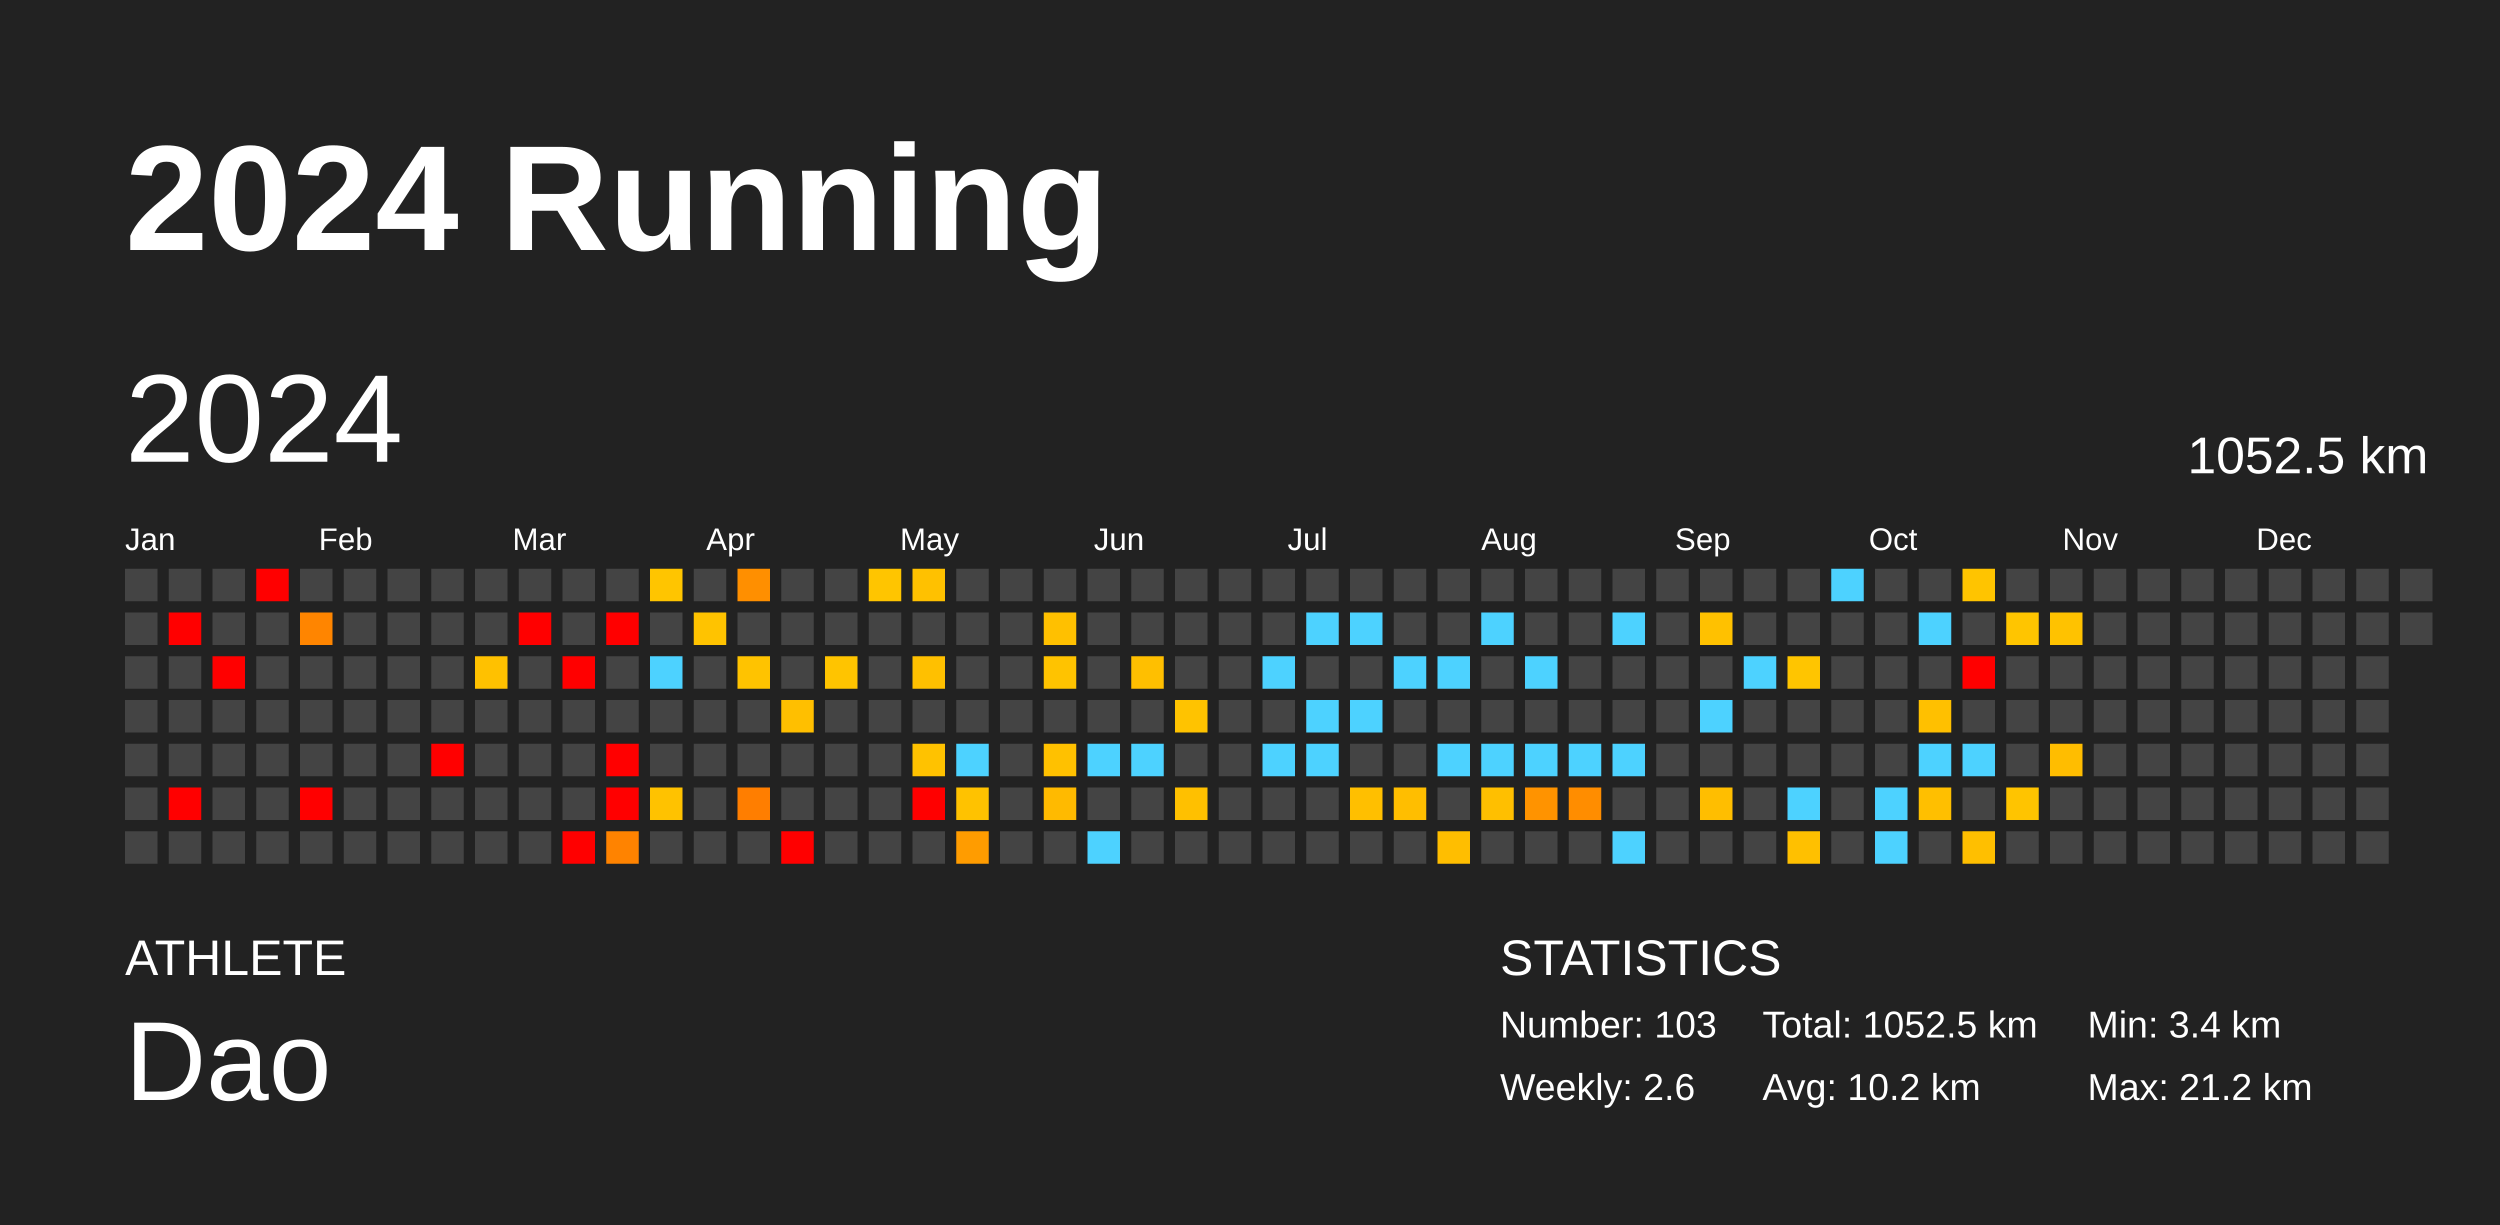
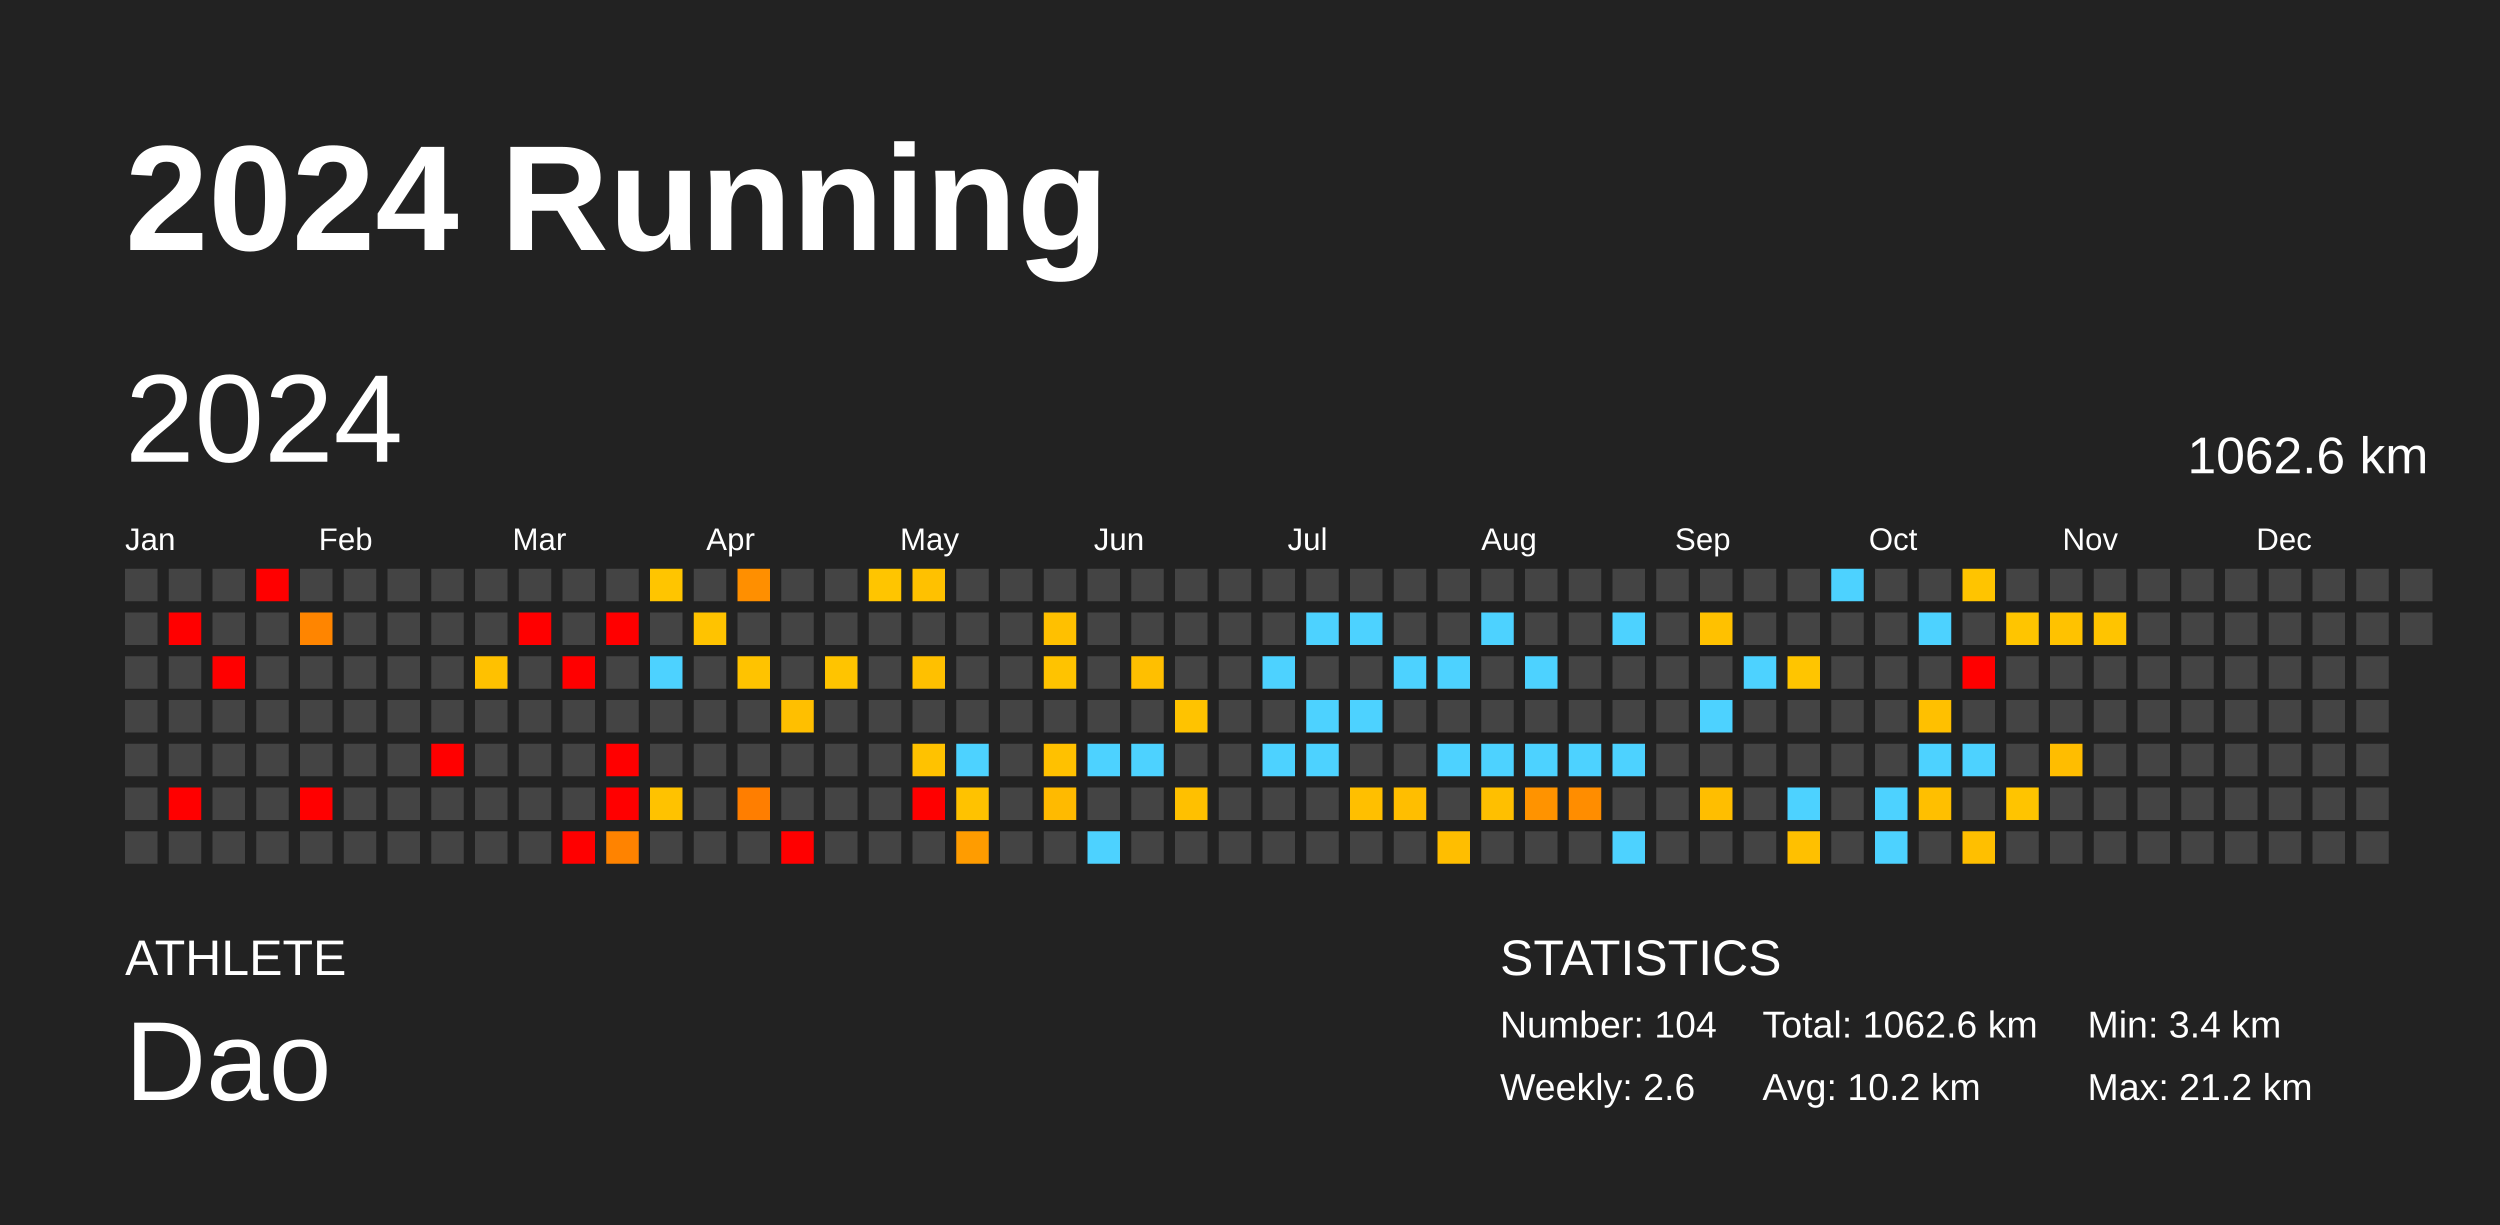
<svg xmlns="http://www.w3.org/2000/svg" baseProfile="full" height="98mm" version="1.1" viewBox="0,0,200,98" width="200mm">
  <defs />
  <rect fill="#222222" height="98" width="200" x="0" y="0" />
  <text fill="#FFFFFF" style="font-size:12px; font-family:Arial; font-weight:bold;" x="10" y="20">2024 Running</text>
  <text fill="#FFFFFF" style="font-size:4px; font-family:Arial" x="10" y="78">ATHLETE</text>
  <text fill="#FFFFFF" style="font-size:9px; font-family:Arial" x="10" y="88">Dao</text>
  <text fill="#FFFFFF" style="font-size:4px; font-family:Arial" x="120" y="78">STATISTICS</text>
-   <text fill="#FFFFFF" style="font-size:3px; font-family:Arial" x="120" y="83">Number: 103</text>
+   <text fill="#FFFFFF" style="font-size:3px; font-family:Arial" x="120" y="83">Number: 104</text>
  <text fill="#FFFFFF" style="font-size:3px; font-family:Arial" x="120" y="88">Weekly: 2.6</text>
-   <text fill="#FFFFFF" style="font-size:3px; font-family:Arial" x="141" y="83">Total: 1052.5 km</text>
+   <text fill="#FFFFFF" style="font-size:3px; font-family:Arial" x="141" y="83">Total: 1062.6 km</text>
  <text fill="#FFFFFF" style="font-size:3px; font-family:Arial" x="141" y="88">Avg: 10.2 km</text>
  <text fill="#FFFFFF" style="font-size:3px; font-family:Arial" x="167" y="83">Min: 3.4 km</text>
  <text fill="#FFFFFF" style="font-size:3px; font-family:Arial" x="167" y="88">Max: 21.2 km</text>
  <text dominant-baseline="hanging" fill="#FFFFFF" style="font-size:10.0px; font-family:Arial;" x="10" y="30">2024</text>
-   <text dominant-baseline="hanging" fill="#FFFFFF" style="font-size:4.125px; font-family:Arial;" x="175" y="35">1052.5 km</text>
+   <text dominant-baseline="hanging" fill="#FFFFFF" style="font-size:4.125px; font-family:Arial;" x="175" y="35">1062.6 km</text>
  <text fill="#FFFFFF" style="font-size:2.5px; font-family:Arial" x="10.0" y="44">Jan</text>
  <text fill="#FFFFFF" style="font-size:2.5px; font-family:Arial" x="25.5" y="44">Feb</text>
  <text fill="#FFFFFF" style="font-size:2.5px; font-family:Arial" x="41.0" y="44">Mar</text>
  <text fill="#FFFFFF" style="font-size:2.5px; font-family:Arial" x="56.5" y="44">Apr</text>
  <text fill="#FFFFFF" style="font-size:2.5px; font-family:Arial" x="72.0" y="44">May</text>
  <text fill="#FFFFFF" style="font-size:2.5px; font-family:Arial" x="87.5" y="44">Jun</text>
  <text fill="#FFFFFF" style="font-size:2.5px; font-family:Arial" x="103.0" y="44">Jul</text>
  <text fill="#FFFFFF" style="font-size:2.5px; font-family:Arial" x="118.5" y="44">Aug</text>
  <text fill="#FFFFFF" style="font-size:2.5px; font-family:Arial" x="134.0" y="44">Sep</text>
  <text fill="#FFFFFF" style="font-size:2.5px; font-family:Arial" x="149.5" y="44">Oct</text>
  <text fill="#FFFFFF" style="font-size:2.5px; font-family:Arial" x="165.0" y="44">Nov</text>
  <text fill="#FFFFFF" style="font-size:2.5px; font-family:Arial" x="180.5" y="44">Dec</text>
  <rect fill="#444444" height="2.6" width="2.6" x="10.0" y="45.5" />
  <rect fill="#444444" height="2.6" width="2.6" x="10.0" y="49.0" />
  <rect fill="#444444" height="2.6" width="2.6" x="10.0" y="52.5" />
  <rect fill="#444444" height="2.6" width="2.6" x="10.0" y="56.0" />
  <rect fill="#444444" height="2.6" width="2.6" x="10.0" y="59.5" />
  <rect fill="#444444" height="2.6" width="2.6" x="10.0" y="63.0" />
  <rect fill="#444444" height="2.6" width="2.6" x="10.0" y="66.5" />
  <rect fill="#444444" height="2.6" width="2.6" x="13.5" y="45.5" />
  <rect fill="red" height="2.6" width="2.6" x="13.5" y="49.0" />
  <rect fill="#444444" height="2.6" width="2.6" x="13.5" y="52.5" />
  <rect fill="#444444" height="2.6" width="2.6" x="13.5" y="56.0" />
  <rect fill="#444444" height="2.6" width="2.6" x="13.5" y="59.5" />
  <rect fill="red" height="2.6" width="2.6" x="13.5" y="63.0" />
  <rect fill="#444444" height="2.6" width="2.6" x="13.5" y="66.5" />
  <rect fill="#444444" height="2.6" width="2.6" x="17.0" y="45.5" />
  <rect fill="#444444" height="2.6" width="2.6" x="17.0" y="49.0" />
  <rect fill="red" height="2.6" width="2.6" x="17.0" y="52.5" />
  <rect fill="#444444" height="2.6" width="2.6" x="17.0" y="56.0" />
  <rect fill="#444444" height="2.6" width="2.6" x="17.0" y="59.5" />
  <rect fill="#444444" height="2.6" width="2.6" x="17.0" y="63.0" />
  <rect fill="#444444" height="2.6" width="2.6" x="17.0" y="66.5" />
  <rect fill="red" height="2.6" width="2.6" x="20.5" y="45.5" />
  <rect fill="#444444" height="2.6" width="2.6" x="20.5" y="49.0" />
  <rect fill="#444444" height="2.6" width="2.6" x="20.5" y="52.5" />
  <rect fill="#444444" height="2.6" width="2.6" x="20.5" y="56.0" />
  <rect fill="#444444" height="2.6" width="2.6" x="20.5" y="59.5" />
  <rect fill="#444444" height="2.6" width="2.6" x="20.5" y="63.0" />
  <rect fill="#444444" height="2.6" width="2.6" x="20.5" y="66.5" />
  <rect fill="#444444" height="2.6" width="2.6" x="24.0" y="45.5" />
  <rect fill="#ff8500" height="2.6" width="2.6" x="24.0" y="49.0" />
  <rect fill="#444444" height="2.6" width="2.6" x="24.0" y="52.5" />
  <rect fill="#444444" height="2.6" width="2.6" x="24.0" y="56.0" />
  <rect fill="#444444" height="2.6" width="2.6" x="24.0" y="59.5" />
  <rect fill="red" height="2.6" width="2.6" x="24.0" y="63.0" />
  <rect fill="#444444" height="2.6" width="2.6" x="24.0" y="66.5" />
  <rect fill="#444444" height="2.6" width="2.6" x="27.5" y="45.5" />
  <rect fill="#444444" height="2.6" width="2.6" x="27.5" y="49.0" />
  <rect fill="#444444" height="2.6" width="2.6" x="27.5" y="52.5" />
  <rect fill="#444444" height="2.6" width="2.6" x="27.5" y="56.0" />
  <rect fill="#444444" height="2.6" width="2.6" x="27.5" y="59.5" />
  <rect fill="#444444" height="2.6" width="2.6" x="27.5" y="63.0" />
  <rect fill="#444444" height="2.6" width="2.6" x="27.5" y="66.5" />
  <rect fill="#444444" height="2.6" width="2.6" x="31.0" y="45.5" />
  <rect fill="#444444" height="2.6" width="2.6" x="31.0" y="49.0" />
  <rect fill="#444444" height="2.6" width="2.6" x="31.0" y="52.5" />
  <rect fill="#444444" height="2.6" width="2.6" x="31.0" y="56.0" />
  <rect fill="#444444" height="2.6" width="2.6" x="31.0" y="59.5" />
  <rect fill="#444444" height="2.6" width="2.6" x="31.0" y="63.0" />
  <rect fill="#444444" height="2.6" width="2.6" x="31.0" y="66.5" />
  <rect fill="#444444" height="2.6" width="2.6" x="34.5" y="45.5" />
  <rect fill="#444444" height="2.6" width="2.6" x="34.5" y="49.0" />
  <rect fill="#444444" height="2.6" width="2.6" x="34.5" y="52.5" />
  <rect fill="#444444" height="2.6" width="2.6" x="34.5" y="56.0" />
  <rect fill="red" height="2.6" width="2.6" x="34.5" y="59.5" />
  <rect fill="#444444" height="2.6" width="2.6" x="34.5" y="63.0" />
  <rect fill="#444444" height="2.6" width="2.6" x="34.5" y="66.5" />
  <rect fill="#444444" height="2.6" width="2.6" x="38.0" y="45.5" />
  <rect fill="#444444" height="2.6" width="2.6" x="38.0" y="49.0" />
  <rect fill="#ffc100" height="2.6" width="2.6" x="38.0" y="52.5" />
  <rect fill="#444444" height="2.6" width="2.6" x="38.0" y="56.0" />
  <rect fill="#444444" height="2.6" width="2.6" x="38.0" y="59.5" />
  <rect fill="#444444" height="2.6" width="2.6" x="38.0" y="63.0" />
  <rect fill="#444444" height="2.6" width="2.6" x="38.0" y="66.5" />
  <rect fill="#444444" height="2.6" width="2.6" x="41.5" y="45.5" />
  <rect fill="red" height="2.6" width="2.6" x="41.5" y="49.0" />
  <rect fill="#444444" height="2.6" width="2.6" x="41.5" y="52.5" />
  <rect fill="#444444" height="2.6" width="2.6" x="41.5" y="56.0" />
  <rect fill="#444444" height="2.6" width="2.6" x="41.5" y="59.5" />
  <rect fill="#444444" height="2.6" width="2.6" x="41.5" y="63.0" />
  <rect fill="#444444" height="2.6" width="2.6" x="41.5" y="66.5" />
  <rect fill="#444444" height="2.6" width="2.6" x="45.0" y="45.5" />
  <rect fill="#444444" height="2.6" width="2.6" x="45.0" y="49.0" />
  <rect fill="red" height="2.6" width="2.6" x="45.0" y="52.5" />
  <rect fill="#444444" height="2.6" width="2.6" x="45.0" y="56.0" />
  <rect fill="#444444" height="2.6" width="2.6" x="45.0" y="59.5" />
  <rect fill="#444444" height="2.6" width="2.6" x="45.0" y="63.0" />
  <rect fill="red" height="2.6" width="2.6" x="45.0" y="66.5" />
  <rect fill="#444444" height="2.6" width="2.6" x="48.5" y="45.5" />
  <rect fill="red" height="2.6" width="2.6" x="48.5" y="49.0" />
  <rect fill="#444444" height="2.6" width="2.6" x="48.5" y="52.5" />
  <rect fill="#444444" height="2.6" width="2.6" x="48.5" y="56.0" />
  <rect fill="red" height="2.6" width="2.6" x="48.5" y="59.5" />
  <rect fill="red" height="2.6" width="2.6" x="48.5" y="63.0" />
  <rect fill="#ff8300" height="2.6" width="2.6" x="48.5" y="66.5" />
  <rect fill="#ffc500" height="2.6" width="2.6" x="52.0" y="45.5" />
  <rect fill="#444444" height="2.6" width="2.6" x="52.0" y="49.0" />
  <rect fill="#4dd2ff" height="2.6" width="2.6" x="52.0" y="52.5" />
  <rect fill="#444444" height="2.6" width="2.6" x="52.0" y="56.0" />
  <rect fill="#444444" height="2.6" width="2.6" x="52.0" y="59.5" />
  <rect fill="#ffc200" height="2.6" width="2.6" x="52.0" y="63.0" />
  <rect fill="#444444" height="2.6" width="2.6" x="52.0" y="66.5" />
  <rect fill="#444444" height="2.6" width="2.6" x="55.5" y="45.5" />
  <rect fill="#ffc300" height="2.6" width="2.6" x="55.5" y="49.0" />
  <rect fill="#444444" height="2.6" width="2.6" x="55.5" y="52.5" />
  <rect fill="#444444" height="2.6" width="2.6" x="55.5" y="56.0" />
  <rect fill="#444444" height="2.6" width="2.6" x="55.5" y="59.5" />
  <rect fill="#444444" height="2.6" width="2.6" x="55.5" y="63.0" />
  <rect fill="#444444" height="2.6" width="2.6" x="55.5" y="66.5" />
  <rect fill="#ff8f00" height="2.6" width="2.6" x="59.0" y="45.5" />
  <rect fill="#444444" height="2.6" width="2.6" x="59.0" y="49.0" />
  <rect fill="#ffc300" height="2.6" width="2.6" x="59.0" y="52.5" />
  <rect fill="#444444" height="2.6" width="2.6" x="59.0" y="56.0" />
  <rect fill="#444444" height="2.6" width="2.6" x="59.0" y="59.5" />
  <rect fill="#ff7e00" height="2.6" width="2.6" x="59.0" y="63.0" />
  <rect fill="#444444" height="2.6" width="2.6" x="59.0" y="66.5" />
  <rect fill="#444444" height="2.6" width="2.6" x="62.5" y="45.5" />
  <rect fill="#444444" height="2.6" width="2.6" x="62.5" y="49.0" />
  <rect fill="#444444" height="2.6" width="2.6" x="62.5" y="52.5" />
  <rect fill="#ffbf00" height="2.6" width="2.6" x="62.5" y="56.0" />
  <rect fill="#444444" height="2.6" width="2.6" x="62.5" y="59.5" />
  <rect fill="#444444" height="2.6" width="2.6" x="62.5" y="63.0" />
  <rect fill="red" height="2.6" width="2.6" x="62.5" y="66.5" />
  <rect fill="#444444" height="2.6" width="2.6" x="66.0" y="45.5" />
  <rect fill="#444444" height="2.6" width="2.6" x="66.0" y="49.0" />
  <rect fill="#ffc400" height="2.6" width="2.6" x="66.0" y="52.5" />
  <rect fill="#444444" height="2.6" width="2.6" x="66.0" y="56.0" />
  <rect fill="#444444" height="2.6" width="2.6" x="66.0" y="59.5" />
  <rect fill="#444444" height="2.6" width="2.6" x="66.0" y="63.0" />
  <rect fill="#444444" height="2.6" width="2.6" x="66.0" y="66.5" />
  <rect fill="#ffc500" height="2.6" width="2.6" x="69.5" y="45.5" />
  <rect fill="#444444" height="2.6" width="2.6" x="69.5" y="49.0" />
  <rect fill="#444444" height="2.6" width="2.6" x="69.5" y="52.5" />
  <rect fill="#444444" height="2.6" width="2.6" x="69.5" y="56.0" />
  <rect fill="#444444" height="2.6" width="2.6" x="69.5" y="59.5" />
  <rect fill="#444444" height="2.6" width="2.6" x="69.5" y="63.0" />
  <rect fill="#444444" height="2.6" width="2.6" x="69.5" y="66.5" />
  <rect fill="#ffc100" height="2.6" width="2.6" x="73.0" y="45.5" />
  <rect fill="#444444" height="2.6" width="2.6" x="73.0" y="49.0" />
  <rect fill="#ffc000" height="2.6" width="2.6" x="73.0" y="52.5" />
  <rect fill="#444444" height="2.6" width="2.6" x="73.0" y="56.0" />
  <rect fill="#ffc200" height="2.6" width="2.6" x="73.0" y="59.5" />
  <rect fill="red" height="2.6" width="2.6" x="73.0" y="63.0" />
  <rect fill="#444444" height="2.6" width="2.6" x="73.0" y="66.5" />
  <rect fill="#444444" height="2.6" width="2.6" x="76.5" y="45.5" />
  <rect fill="#444444" height="2.6" width="2.6" x="76.5" y="49.0" />
  <rect fill="#444444" height="2.6" width="2.6" x="76.5" y="52.5" />
  <rect fill="#444444" height="2.6" width="2.6" x="76.5" y="56.0" />
  <rect fill="#4dd2ff" height="2.6" width="2.6" x="76.5" y="59.5" />
  <rect fill="#ffc200" height="2.6" width="2.6" x="76.5" y="63.0" />
  <rect fill="#ff9c00" height="2.6" width="2.6" x="76.5" y="66.5" />
  <rect fill="#444444" height="2.6" width="2.6" x="80.0" y="45.5" />
  <rect fill="#444444" height="2.6" width="2.6" x="80.0" y="49.0" />
  <rect fill="#444444" height="2.6" width="2.6" x="80.0" y="52.5" />
  <rect fill="#444444" height="2.6" width="2.6" x="80.0" y="56.0" />
  <rect fill="#444444" height="2.6" width="2.6" x="80.0" y="59.5" />
  <rect fill="#444444" height="2.6" width="2.6" x="80.0" y="63.0" />
  <rect fill="#444444" height="2.6" width="2.6" x="80.0" y="66.5" />
  <rect fill="#444444" height="2.6" width="2.6" x="83.5" y="45.5" />
  <rect fill="#ffc000" height="2.6" width="2.6" x="83.5" y="49.0" />
  <rect fill="#ffc300" height="2.6" width="2.6" x="83.5" y="52.5" />
  <rect fill="#444444" height="2.6" width="2.6" x="83.5" y="56.0" />
  <rect fill="#ffc100" height="2.6" width="2.6" x="83.5" y="59.5" />
  <rect fill="#ffba00" height="2.6" width="2.6" x="83.5" y="63.0" />
  <rect fill="#444444" height="2.6" width="2.6" x="83.5" y="66.5" />
  <rect fill="#444444" height="2.6" width="2.6" x="87.0" y="45.5" />
  <rect fill="#444444" height="2.6" width="2.6" x="87.0" y="49.0" />
  <rect fill="#444444" height="2.6" width="2.6" x="87.0" y="52.5" />
  <rect fill="#444444" height="2.6" width="2.6" x="87.0" y="56.0" />
  <rect fill="#4dd2ff" height="2.6" width="2.6" x="87.0" y="59.5" />
  <rect fill="#444444" height="2.6" width="2.6" x="87.0" y="63.0" />
  <rect fill="#4dd2ff" height="2.6" width="2.6" x="87.0" y="66.5" />
  <rect fill="#444444" height="2.6" width="2.6" x="90.5" y="45.5" />
  <rect fill="#444444" height="2.6" width="2.6" x="90.5" y="49.0" />
  <rect fill="#ffbf00" height="2.6" width="2.6" x="90.5" y="52.5" />
  <rect fill="#444444" height="2.6" width="2.6" x="90.5" y="56.0" />
  <rect fill="#4dd2ff" height="2.6" width="2.6" x="90.5" y="59.5" />
  <rect fill="#444444" height="2.6" width="2.6" x="90.5" y="63.0" />
  <rect fill="#444444" height="2.6" width="2.6" x="90.5" y="66.5" />
  <rect fill="#444444" height="2.6" width="2.6" x="94.0" y="45.5" />
  <rect fill="#444444" height="2.6" width="2.6" x="94.0" y="49.0" />
  <rect fill="#444444" height="2.6" width="2.6" x="94.0" y="52.5" />
  <rect fill="#ffc300" height="2.6" width="2.6" x="94.0" y="56.0" />
  <rect fill="#444444" height="2.6" width="2.6" x="94.0" y="59.5" />
  <rect fill="#ffc000" height="2.6" width="2.6" x="94.0" y="63.0" />
  <rect fill="#444444" height="2.6" width="2.6" x="94.0" y="66.5" />
  <rect fill="#444444" height="2.6" width="2.6" x="97.5" y="45.5" />
  <rect fill="#444444" height="2.6" width="2.6" x="97.5" y="49.0" />
  <rect fill="#444444" height="2.6" width="2.6" x="97.5" y="52.5" />
  <rect fill="#444444" height="2.6" width="2.6" x="97.5" y="56.0" />
  <rect fill="#444444" height="2.6" width="2.6" x="97.5" y="59.5" />
  <rect fill="#444444" height="2.6" width="2.6" x="97.5" y="63.0" />
  <rect fill="#444444" height="2.6" width="2.6" x="97.5" y="66.5" />
  <rect fill="#444444" height="2.6" width="2.6" x="101.0" y="45.5" />
  <rect fill="#444444" height="2.6" width="2.6" x="101.0" y="49.0" />
  <rect fill="#4dd2ff" height="2.6" width="2.6" x="101.0" y="52.5" />
  <rect fill="#444444" height="2.6" width="2.6" x="101.0" y="56.0" />
  <rect fill="#4dd2ff" height="2.6" width="2.6" x="101.0" y="59.5" />
  <rect fill="#444444" height="2.6" width="2.6" x="101.0" y="63.0" />
  <rect fill="#444444" height="2.6" width="2.6" x="101.0" y="66.5" />
  <rect fill="#444444" height="2.6" width="2.6" x="104.5" y="45.5" />
  <rect fill="#4dd2ff" height="2.6" width="2.6" x="104.5" y="49.0" />
  <rect fill="#444444" height="2.6" width="2.6" x="104.5" y="52.5" />
  <rect fill="#4dd2ff" height="2.6" width="2.6" x="104.5" y="56.0" />
  <rect fill="#4dd2ff" height="2.6" width="2.6" x="104.5" y="59.5" />
  <rect fill="#444444" height="2.6" width="2.6" x="104.5" y="63.0" />
  <rect fill="#444444" height="2.6" width="2.6" x="104.5" y="66.5" />
  <rect fill="#444444" height="2.6" width="2.6" x="108.0" y="45.5" />
  <rect fill="#4dd2ff" height="2.6" width="2.6" x="108.0" y="49.0" />
  <rect fill="#444444" height="2.6" width="2.6" x="108.0" y="52.5" />
  <rect fill="#4dd2ff" height="2.6" width="2.6" x="108.0" y="56.0" />
  <rect fill="#444444" height="2.6" width="2.6" x="108.0" y="59.5" />
  <rect fill="#ffbf00" height="2.6" width="2.6" x="108.0" y="63.0" />
  <rect fill="#444444" height="2.6" width="2.6" x="108.0" y="66.5" />
  <rect fill="#444444" height="2.6" width="2.6" x="111.5" y="45.5" />
  <rect fill="#444444" height="2.6" width="2.6" x="111.5" y="49.0" />
  <rect fill="#4dd2ff" height="2.6" width="2.6" x="111.5" y="52.5" />
  <rect fill="#444444" height="2.6" width="2.6" x="111.5" y="56.0" />
  <rect fill="#444444" height="2.6" width="2.6" x="111.5" y="59.5" />
  <rect fill="#ffbe00" height="2.6" width="2.6" x="111.5" y="63.0" />
  <rect fill="#444444" height="2.6" width="2.6" x="111.5" y="66.5" />
  <rect fill="#444444" height="2.6" width="2.6" x="115.0" y="45.5" />
  <rect fill="#444444" height="2.6" width="2.6" x="115.0" y="49.0" />
  <rect fill="#4dd2ff" height="2.6" width="2.6" x="115.0" y="52.5" />
  <rect fill="#444444" height="2.6" width="2.6" x="115.0" y="56.0" />
  <rect fill="#4dd2ff" height="2.6" width="2.6" x="115.0" y="59.5" />
  <rect fill="#444444" height="2.6" width="2.6" x="115.0" y="63.0" />
  <rect fill="#ffbe00" height="2.6" width="2.6" x="115.0" y="66.5" />
  <rect fill="#444444" height="2.6" width="2.6" x="118.5" y="45.5" />
  <rect fill="#4dd2ff" height="2.6" width="2.6" x="118.5" y="49.0" />
  <rect fill="#444444" height="2.6" width="2.6" x="118.5" y="52.5" />
  <rect fill="#444444" height="2.6" width="2.6" x="118.5" y="56.0" />
  <rect fill="#4dd2ff" height="2.6" width="2.6" x="118.5" y="59.5" />
  <rect fill="#ffbf00" height="2.6" width="2.6" x="118.5" y="63.0" />
  <rect fill="#444444" height="2.6" width="2.6" x="118.5" y="66.5" />
  <rect fill="#444444" height="2.6" width="2.6" x="122.0" y="45.5" />
  <rect fill="#444444" height="2.6" width="2.6" x="122.0" y="49.0" />
  <rect fill="#4dd2ff" height="2.6" width="2.6" x="122.0" y="52.5" />
  <rect fill="#444444" height="2.6" width="2.6" x="122.0" y="56.0" />
  <rect fill="#4dd2ff" height="2.6" width="2.6" x="122.0" y="59.5" />
  <rect fill="#ff9300" height="2.6" width="2.6" x="122.0" y="63.0" />
  <rect fill="#444444" height="2.6" width="2.6" x="122.0" y="66.5" />
  <rect fill="#444444" height="2.6" width="2.6" x="125.5" y="45.5" />
  <rect fill="#444444" height="2.6" width="2.6" x="125.5" y="49.0" />
  <rect fill="#444444" height="2.6" width="2.6" x="125.5" y="52.5" />
  <rect fill="#444444" height="2.6" width="2.6" x="125.5" y="56.0" />
  <rect fill="#4dd2ff" height="2.6" width="2.6" x="125.5" y="59.5" />
  <rect fill="#ff8d00" height="2.6" width="2.6" x="125.5" y="63.0" />
  <rect fill="#444444" height="2.6" width="2.6" x="125.5" y="66.5" />
  <rect fill="#444444" height="2.6" width="2.6" x="129.0" y="45.5" />
  <rect fill="#4dd2ff" height="2.6" width="2.6" x="129.0" y="49.0" />
  <rect fill="#444444" height="2.6" width="2.6" x="129.0" y="52.5" />
  <rect fill="#444444" height="2.6" width="2.6" x="129.0" y="56.0" />
  <rect fill="#4dd2ff" height="2.6" width="2.6" x="129.0" y="59.5" />
  <rect fill="#444444" height="2.6" width="2.6" x="129.0" y="63.0" />
  <rect fill="#4dd2ff" height="2.6" width="2.6" x="129.0" y="66.5" />
  <rect fill="#444444" height="2.6" width="2.6" x="132.5" y="45.5" />
  <rect fill="#444444" height="2.6" width="2.6" x="132.5" y="49.0" />
  <rect fill="#444444" height="2.6" width="2.6" x="132.5" y="52.5" />
  <rect fill="#444444" height="2.6" width="2.6" x="132.5" y="56.0" />
  <rect fill="#444444" height="2.6" width="2.6" x="132.5" y="59.5" />
  <rect fill="#444444" height="2.6" width="2.6" x="132.5" y="63.0" />
  <rect fill="#444444" height="2.6" width="2.6" x="132.5" y="66.5" />
  <rect fill="#444444" height="2.6" width="2.6" x="136.0" y="45.5" />
  <rect fill="#ffc100" height="2.6" width="2.6" x="136.0" y="49.0" />
  <rect fill="#444444" height="2.6" width="2.6" x="136.0" y="52.5" />
  <rect fill="#4dd2ff" height="2.6" width="2.6" x="136.0" y="56.0" />
  <rect fill="#444444" height="2.6" width="2.6" x="136.0" y="59.5" />
  <rect fill="#ffbe00" height="2.6" width="2.6" x="136.0" y="63.0" />
  <rect fill="#444444" height="2.6" width="2.6" x="136.0" y="66.5" />
  <rect fill="#444444" height="2.6" width="2.6" x="139.5" y="45.5" />
  <rect fill="#444444" height="2.6" width="2.6" x="139.5" y="49.0" />
  <rect fill="#4dd2ff" height="2.6" width="2.6" x="139.5" y="52.5" />
  <rect fill="#444444" height="2.6" width="2.6" x="139.5" y="56.0" />
  <rect fill="#444444" height="2.6" width="2.6" x="139.5" y="59.5" />
  <rect fill="#444444" height="2.6" width="2.6" x="139.5" y="63.0" />
  <rect fill="#444444" height="2.6" width="2.6" x="139.5" y="66.5" />
  <rect fill="#444444" height="2.6" width="2.6" x="143.0" y="45.5" />
  <rect fill="#444444" height="2.6" width="2.6" x="143.0" y="49.0" />
  <rect fill="#ffc500" height="2.6" width="2.6" x="143.0" y="52.5" />
  <rect fill="#444444" height="2.6" width="2.6" x="143.0" y="56.0" />
  <rect fill="#444444" height="2.6" width="2.6" x="143.0" y="59.5" />
  <rect fill="#4dd2ff" height="2.6" width="2.6" x="143.0" y="63.0" />
  <rect fill="#ffc000" height="2.6" width="2.6" x="143.0" y="66.5" />
  <rect fill="#4dd2ff" height="2.6" width="2.6" x="146.5" y="45.5" />
  <rect fill="#444444" height="2.6" width="2.6" x="146.5" y="49.0" />
  <rect fill="#444444" height="2.6" width="2.6" x="146.5" y="52.5" />
  <rect fill="#444444" height="2.6" width="2.6" x="146.5" y="56.0" />
  <rect fill="#444444" height="2.6" width="2.6" x="146.5" y="59.5" />
  <rect fill="#444444" height="2.6" width="2.6" x="146.5" y="63.0" />
  <rect fill="#444444" height="2.6" width="2.6" x="146.5" y="66.5" />
  <rect fill="#444444" height="2.6" width="2.6" x="150.0" y="45.5" />
  <rect fill="#444444" height="2.6" width="2.6" x="150.0" y="49.0" />
  <rect fill="#444444" height="2.6" width="2.6" x="150.0" y="52.5" />
  <rect fill="#444444" height="2.6" width="2.6" x="150.0" y="56.0" />
  <rect fill="#444444" height="2.6" width="2.6" x="150.0" y="59.5" />
  <rect fill="#4dd2ff" height="2.6" width="2.6" x="150.0" y="63.0" />
  <rect fill="#4dd2ff" height="2.6" width="2.6" x="150.0" y="66.5" />
  <rect fill="#444444" height="2.6" width="2.6" x="153.5" y="45.5" />
  <rect fill="#4dd2ff" height="2.6" width="2.6" x="153.5" y="49.0" />
  <rect fill="#444444" height="2.6" width="2.6" x="153.5" y="52.5" />
  <rect fill="#ffc000" height="2.6" width="2.6" x="153.5" y="56.0" />
  <rect fill="#4dd2ff" height="2.6" width="2.6" x="153.5" y="59.5" />
  <rect fill="#ffbf00" height="2.6" width="2.6" x="153.5" y="63.0" />
  <rect fill="#444444" height="2.6" width="2.6" x="153.5" y="66.5" />
  <rect fill="#ffc400" height="2.6" width="2.6" x="157.0" y="45.5" />
  <rect fill="#444444" height="2.6" width="2.6" x="157.0" y="49.0" />
  <rect fill="red" height="2.6" width="2.6" x="157.0" y="52.5" />
  <rect fill="#444444" height="2.6" width="2.6" x="157.0" y="56.0" />
  <rect fill="#4dd2ff" height="2.6" width="2.6" x="157.0" y="59.5" />
  <rect fill="#444444" height="2.6" width="2.6" x="157.0" y="63.0" />
  <rect fill="#ffbf00" height="2.6" width="2.6" x="157.0" y="66.5" />
  <rect fill="#444444" height="2.6" width="2.6" x="160.5" y="45.5" />
  <rect fill="#ffc500" height="2.6" width="2.6" x="160.5" y="49.0" />
  <rect fill="#444444" height="2.6" width="2.6" x="160.5" y="52.5" />
  <rect fill="#444444" height="2.6" width="2.6" x="160.5" y="56.0" />
  <rect fill="#444444" height="2.6" width="2.6" x="160.5" y="59.5" />
  <rect fill="#ffc400" height="2.6" width="2.6" x="160.5" y="63.0" />
  <rect fill="#444444" height="2.6" width="2.6" x="160.5" y="66.5" />
  <rect fill="#444444" height="2.6" width="2.6" x="164.0" y="45.5" />
  <rect fill="#ffc200" height="2.6" width="2.6" x="164.0" y="49.0" />
  <rect fill="#444444" height="2.6" width="2.6" x="164.0" y="52.5" />
  <rect fill="#444444" height="2.6" width="2.6" x="164.0" y="56.0" />
  <rect fill="#ffbd00" height="2.6" width="2.6" x="164.0" y="59.5" />
  <rect fill="#444444" height="2.6" width="2.6" x="164.0" y="63.0" />
  <rect fill="#444444" height="2.6" width="2.6" x="164.0" y="66.5" />
  <rect fill="#444444" height="2.6" width="2.6" x="167.5" y="45.5" />
-   <rect fill="#444444" height="2.6" width="2.6" x="167.5" y="49.0" />
+   <rect fill="#ffc400" height="2.6" width="2.6" x="167.5" y="49.0" />
  <rect fill="#444444" height="2.6" width="2.6" x="167.5" y="52.5" />
  <rect fill="#444444" height="2.6" width="2.6" x="167.5" y="56.0" />
  <rect fill="#444444" height="2.6" width="2.6" x="167.5" y="59.5" />
  <rect fill="#444444" height="2.6" width="2.6" x="167.5" y="63.0" />
  <rect fill="#444444" height="2.6" width="2.6" x="167.5" y="66.5" />
  <rect fill="#444444" height="2.6" width="2.6" x="171.0" y="45.5" />
  <rect fill="#444444" height="2.6" width="2.6" x="171.0" y="49.0" />
  <rect fill="#444444" height="2.6" width="2.6" x="171.0" y="52.5" />
  <rect fill="#444444" height="2.6" width="2.6" x="171.0" y="56.0" />
  <rect fill="#444444" height="2.6" width="2.6" x="171.0" y="59.5" />
  <rect fill="#444444" height="2.6" width="2.6" x="171.0" y="63.0" />
  <rect fill="#444444" height="2.6" width="2.6" x="171.0" y="66.5" />
  <rect fill="#444444" height="2.6" width="2.6" x="174.5" y="45.5" />
  <rect fill="#444444" height="2.6" width="2.6" x="174.5" y="49.0" />
  <rect fill="#444444" height="2.6" width="2.6" x="174.5" y="52.5" />
  <rect fill="#444444" height="2.6" width="2.6" x="174.5" y="56.0" />
  <rect fill="#444444" height="2.6" width="2.6" x="174.5" y="59.5" />
  <rect fill="#444444" height="2.6" width="2.6" x="174.5" y="63.0" />
  <rect fill="#444444" height="2.6" width="2.6" x="174.5" y="66.5" />
  <rect fill="#444444" height="2.6" width="2.6" x="178.0" y="45.5" />
  <rect fill="#444444" height="2.6" width="2.6" x="178.0" y="49.0" />
  <rect fill="#444444" height="2.6" width="2.6" x="178.0" y="52.5" />
  <rect fill="#444444" height="2.6" width="2.6" x="178.0" y="56.0" />
  <rect fill="#444444" height="2.6" width="2.6" x="178.0" y="59.5" />
  <rect fill="#444444" height="2.6" width="2.6" x="178.0" y="63.0" />
  <rect fill="#444444" height="2.6" width="2.6" x="178.0" y="66.5" />
  <rect fill="#444444" height="2.6" width="2.6" x="181.5" y="45.5" />
  <rect fill="#444444" height="2.6" width="2.6" x="181.5" y="49.0" />
  <rect fill="#444444" height="2.6" width="2.6" x="181.5" y="52.5" />
  <rect fill="#444444" height="2.6" width="2.6" x="181.5" y="56.0" />
  <rect fill="#444444" height="2.6" width="2.6" x="181.5" y="59.5" />
  <rect fill="#444444" height="2.6" width="2.6" x="181.5" y="63.0" />
  <rect fill="#444444" height="2.6" width="2.6" x="181.5" y="66.5" />
  <rect fill="#444444" height="2.6" width="2.6" x="185.0" y="45.5" />
  <rect fill="#444444" height="2.6" width="2.6" x="185.0" y="49.0" />
  <rect fill="#444444" height="2.6" width="2.6" x="185.0" y="52.5" />
  <rect fill="#444444" height="2.6" width="2.6" x="185.0" y="56.0" />
  <rect fill="#444444" height="2.6" width="2.6" x="185.0" y="59.5" />
  <rect fill="#444444" height="2.6" width="2.6" x="185.0" y="63.0" />
  <rect fill="#444444" height="2.6" width="2.6" x="185.0" y="66.5" />
  <rect fill="#444444" height="2.6" width="2.6" x="188.5" y="45.5" />
  <rect fill="#444444" height="2.6" width="2.6" x="188.5" y="49.0" />
  <rect fill="#444444" height="2.6" width="2.6" x="188.5" y="52.5" />
  <rect fill="#444444" height="2.6" width="2.6" x="188.5" y="56.0" />
  <rect fill="#444444" height="2.6" width="2.6" x="188.5" y="59.5" />
  <rect fill="#444444" height="2.6" width="2.6" x="188.5" y="63.0" />
  <rect fill="#444444" height="2.6" width="2.6" x="188.5" y="66.5" />
  <rect fill="#444444" height="2.6" width="2.6" x="192.0" y="45.5" />
  <rect fill="#444444" height="2.6" width="2.6" x="192.0" y="49.0" />
</svg>
